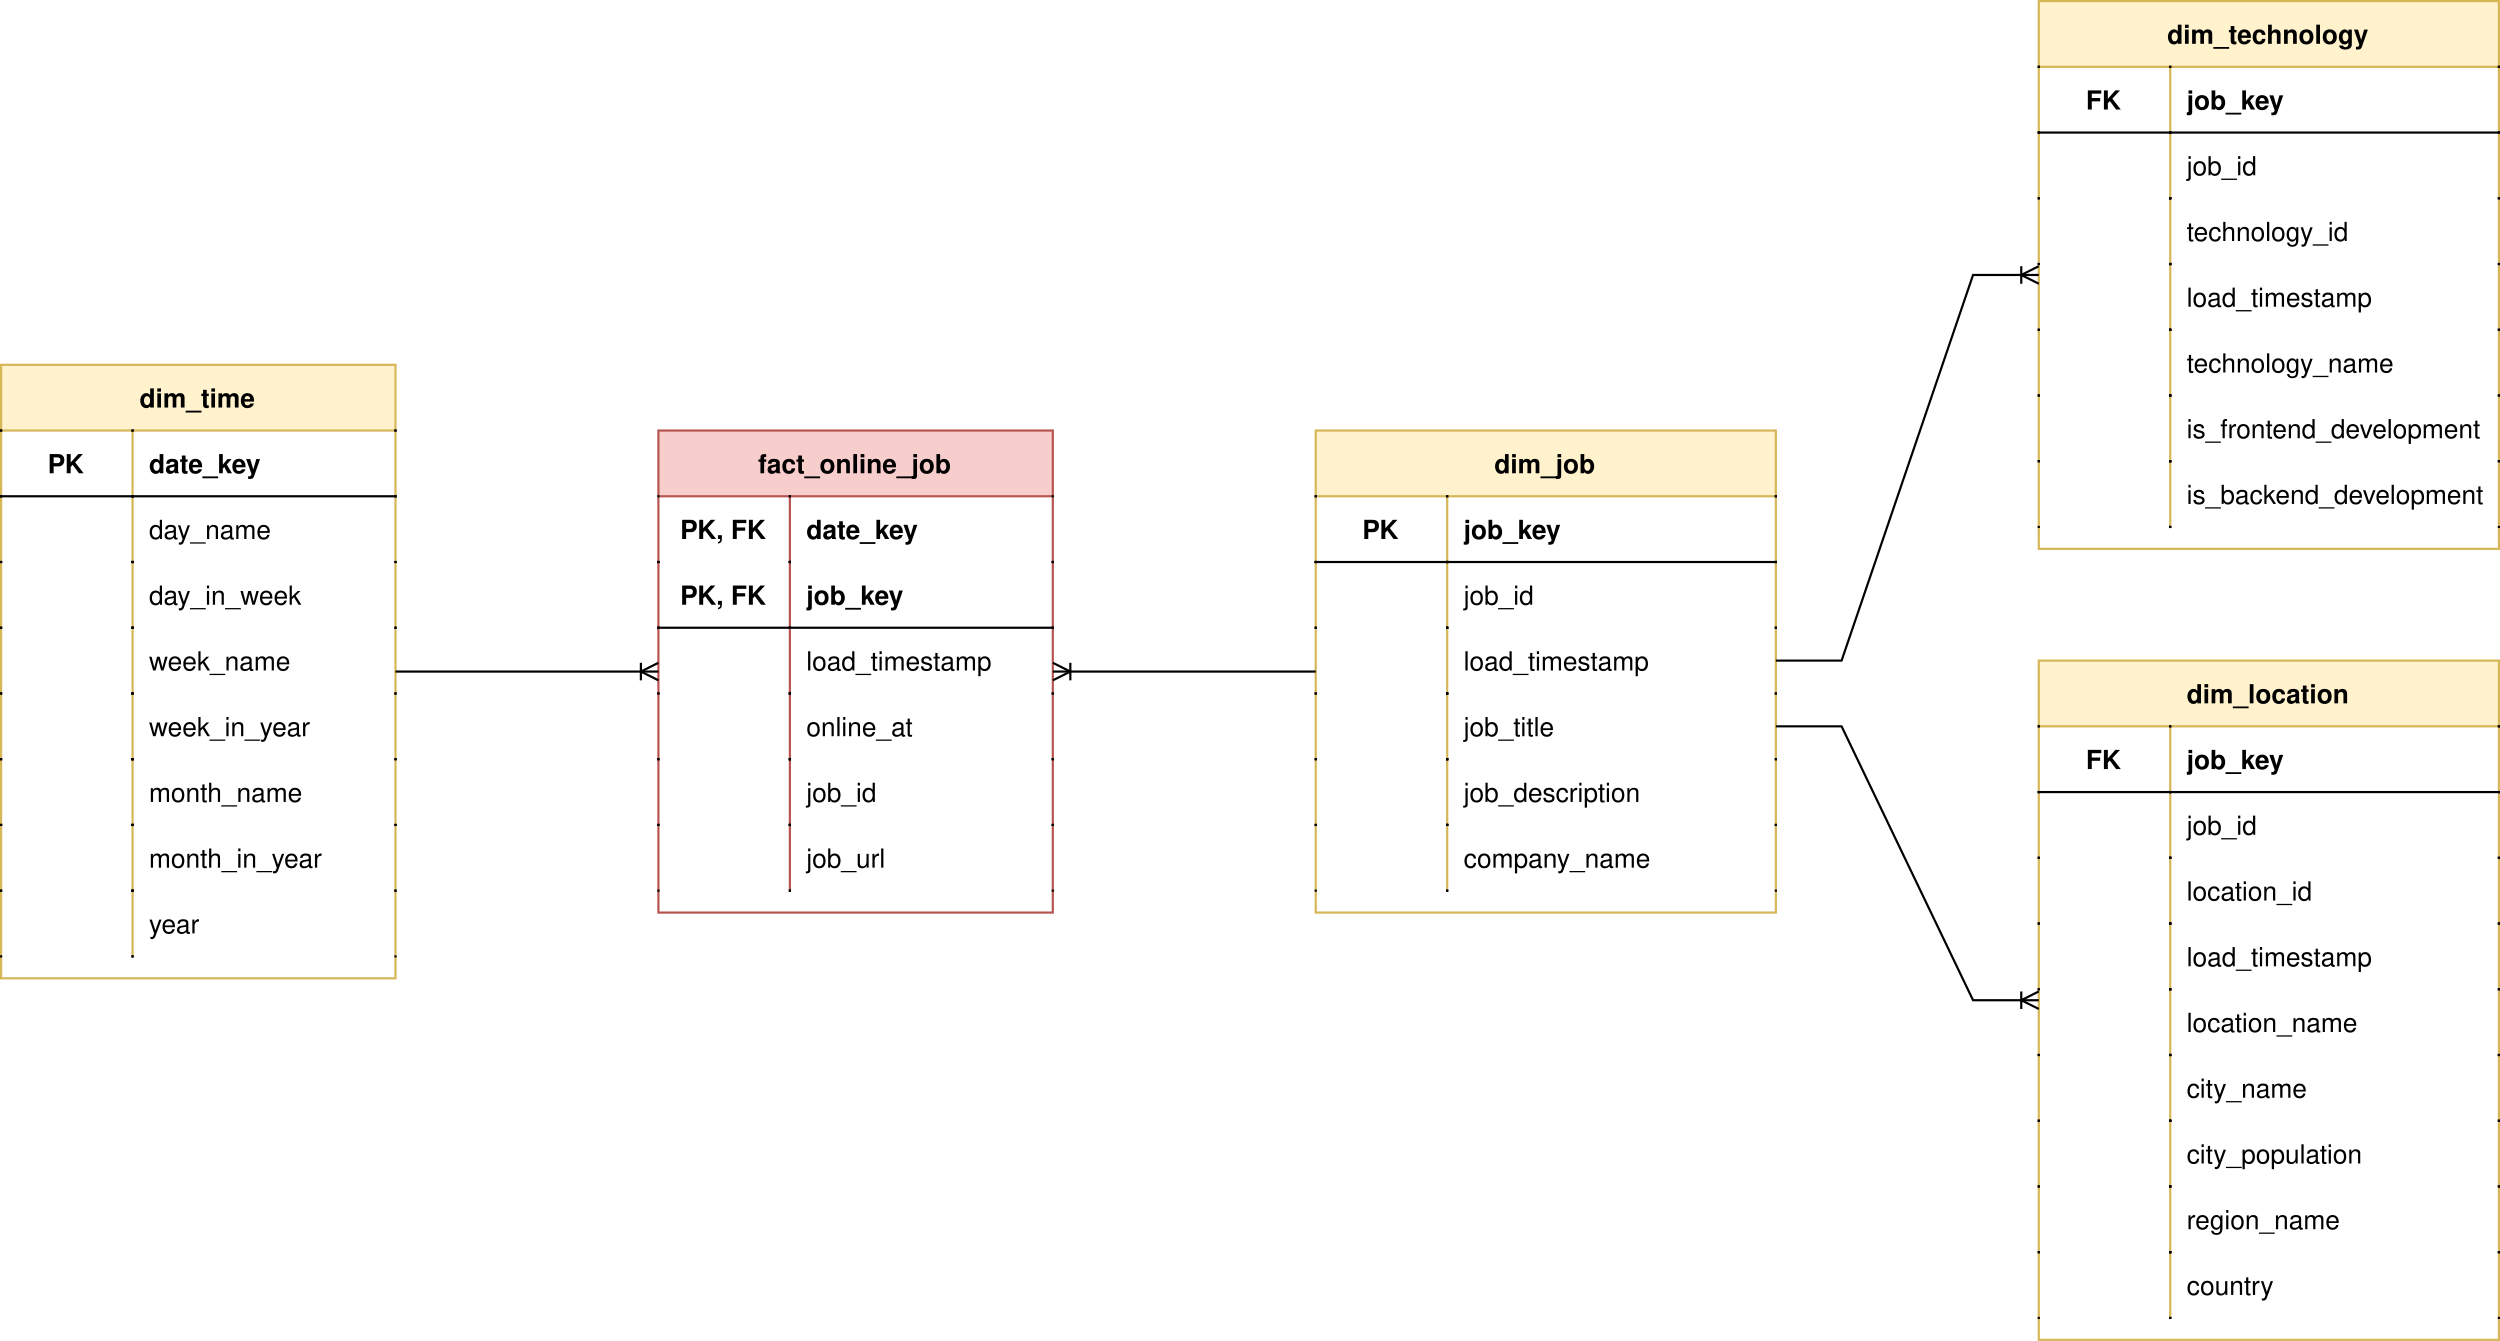
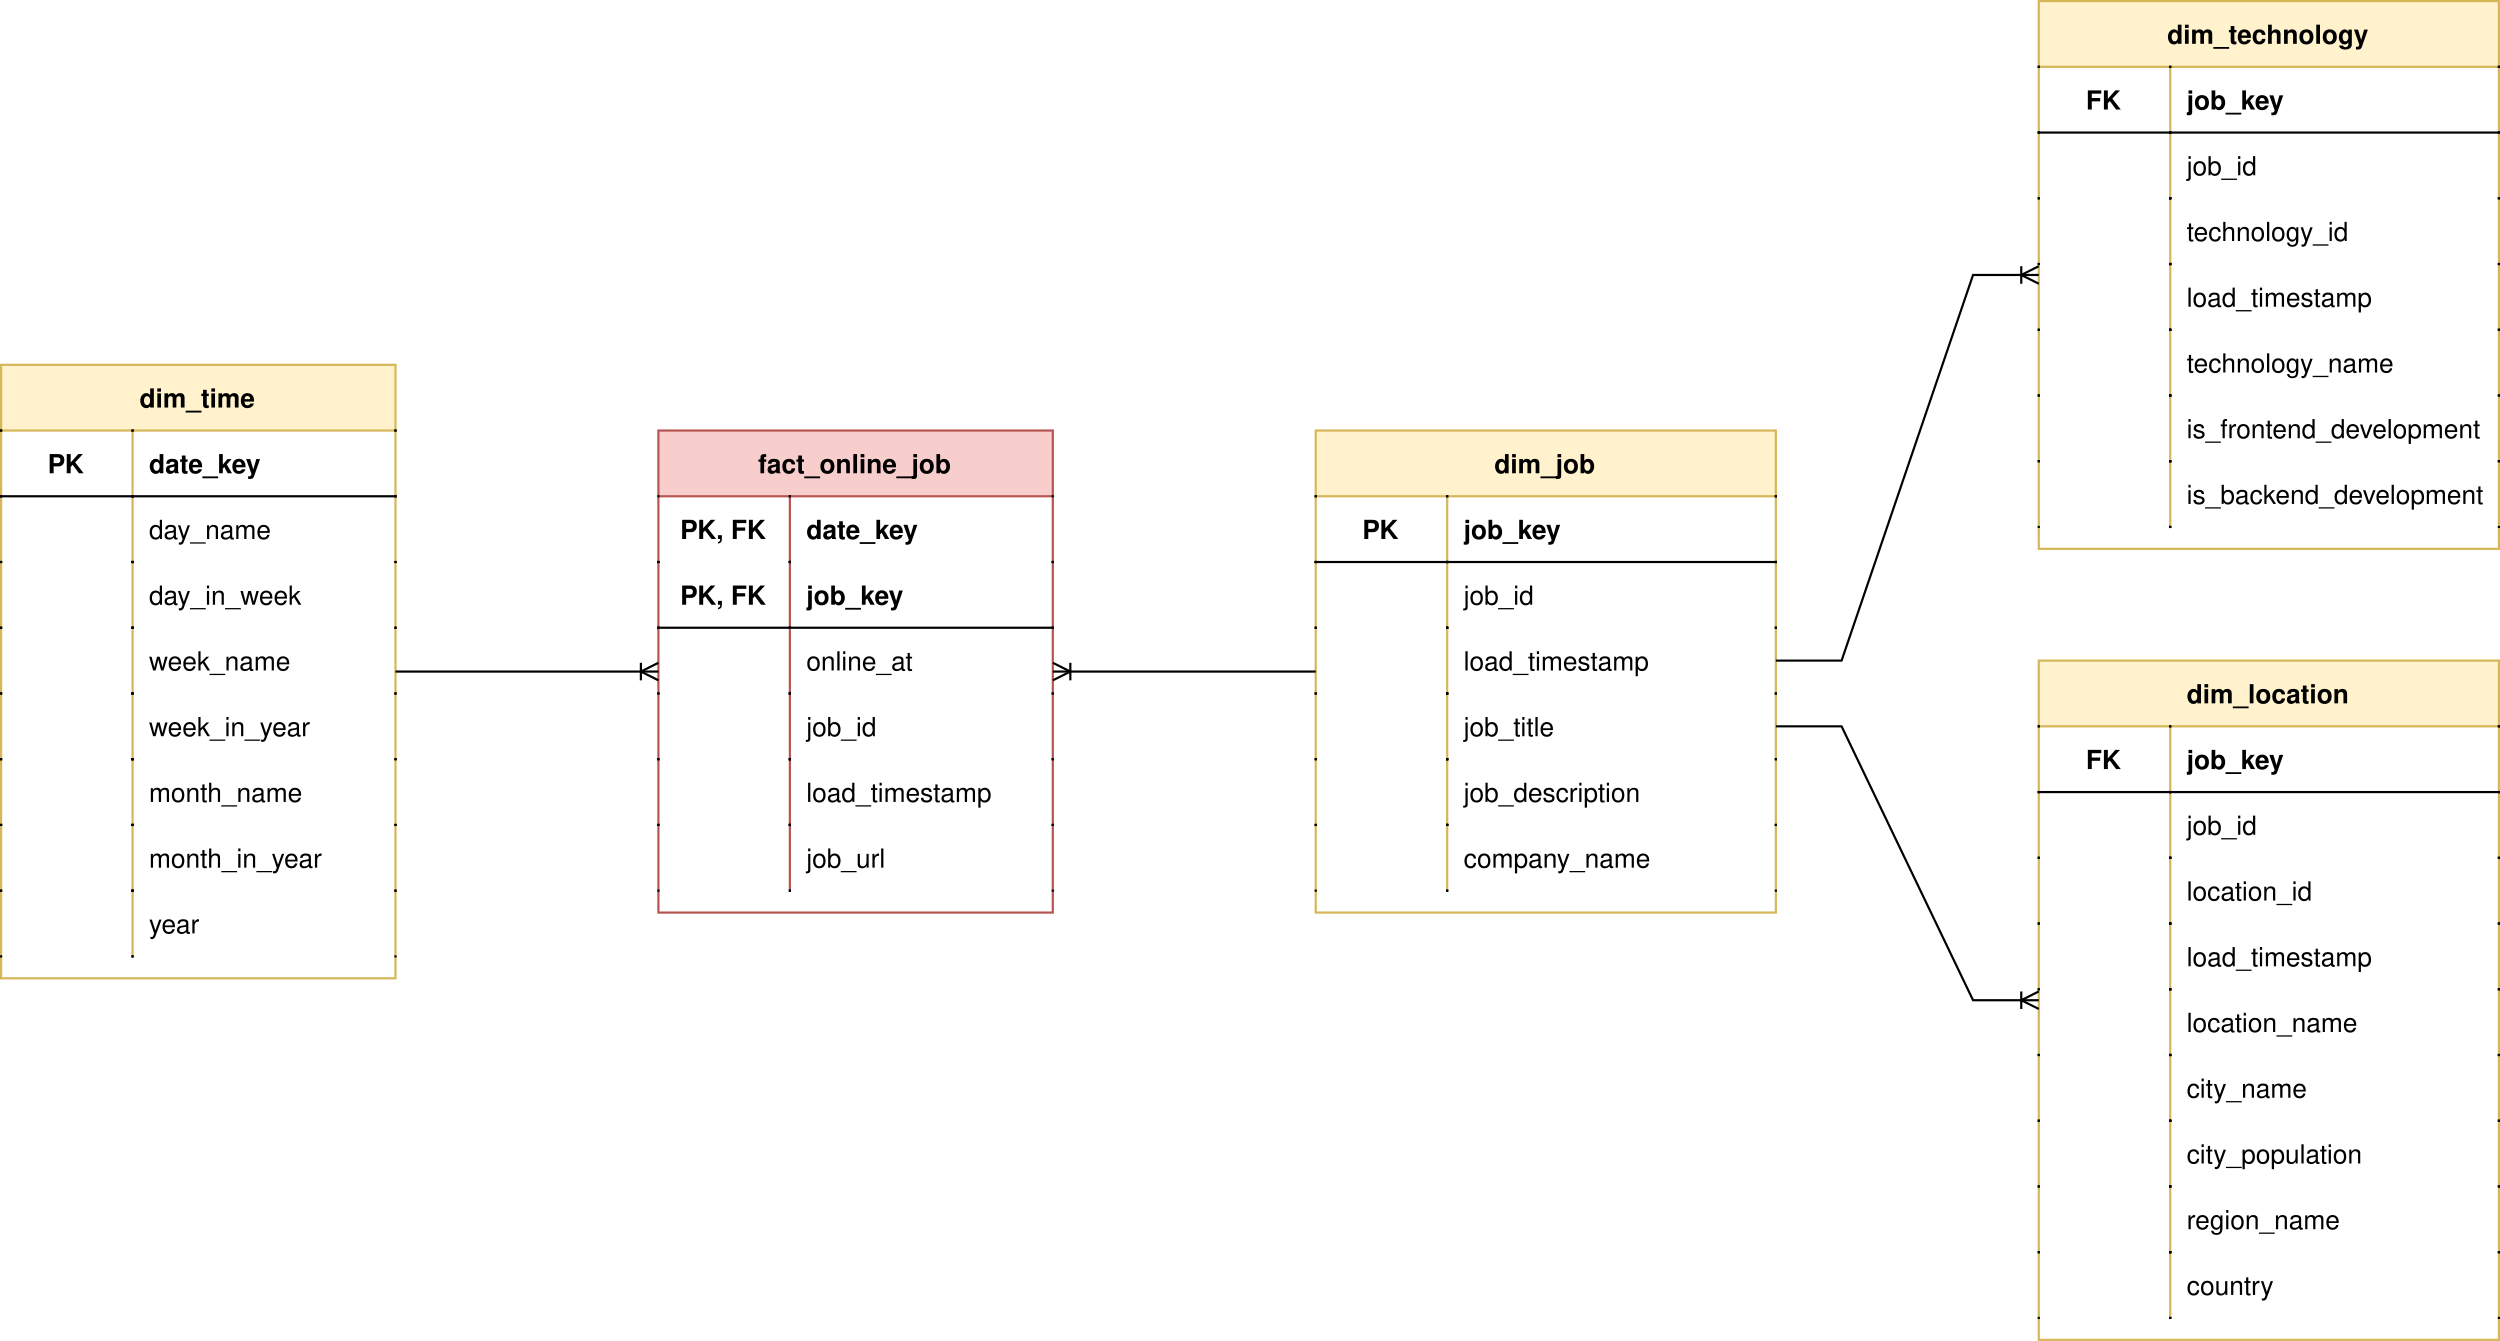
- <svg xmlns="http://www.w3.org/2000/svg" version="1.1" width="1141px" height="612px" viewBox="-0.5 -0.5 1141 612" content="&lt;mxfile host=&quot;app.diagrams.net&quot; modified=&quot;2022-09-28T18:34:05.608Z&quot; agent=&quot;5.0 (Macintosh; Intel Mac OS X 10_15_7) AppleWebKit/537.36 (KHTML, like Gecko) Chrome/108.0.0.0 Safari/537.36&quot; etag=&quot;roO9VQ6ZxAj54u1SRMtp&quot; version=&quot;20.3.6&quot; type=&quot;github&quot;&gt;&lt;diagram id=&quot;11zEsAdesDTtJvo0_wrY&quot; name=&quot;Page-1&quot;&gt;7Z1tj6I6FMc/zbycDfIkvlzdp9w7m2xmNrl7X5kOVOUOUoOdHd1Pf4sUUFuUOgjSNplkpGKBnn/768M55c6aLDdfE7BafEcBjO5MI9jcWZ/uTHNgWR75l6Zss5ShMcwS5kkY0JPKhKfwD6SJBk19DQO4PjgRIxThcHWY6KM4hj4+SANJgt4OT5uh6PCqKzCHTMKTDyI29Z8wwAuaOnBH5RffYDhf0Et7Jn2+JchPpk+yXoAAve0lWZ/vrEmCEM4+LTcTGKWFl5dL9rsvFd8WN5bAGNf5wfzp57fJVxzGf7nrcRw8j2boy71p0+f4DaJX+shLkOD7ZWbJJi7hmMwlgnA5xeES0pLB27y4SSGt0o8YPKdJ4zUmN0NVYRkkgdgZgzCGCUkY7I6jCKzW4e70LGURRsED2KJXnGeUH41n4QYGj5ko0nOJPh5IZulhmvmMZP5Ebyb9GkThPCafffL86RXHCVyTe3kAa0zPmIVRNEERSna3b81mM9P3d/edoBe4903gPruOS75hy/SMYWCC4WbP5rTov0K0hDjZklPyb53sF7SmmUM7O37b061HxbjYk6yZJwJaV+ZF1qWtyQdqbiHTu4zpT5v8Ma0h4wVKwj+poSNqmH0Z7I7fwmUEYlLzQHCUNEa7psY4Mk6MYsjIJT0pSNDqJ0jmENOEFQpjvCsJZ0z+SNlMjA/OnUPudUKOB+Ux+UtPT/AExcTgRJZpHpCo4w2mChljtKKZRnCW55/Qkk8/PyOM0ZJqqa4yivp0XhlUCpZRTwnW9YQwZITw4+9KKZAywCGIHkmDDuJ5lBlu176D0nAc63LLuyjj48I/ru2IFOgs2jXRizAIYCxiE7e2TfaM4AragGZWlotwbiAiDVkMMKkmr3GwZgxb3Od7bO2x7T254vQFbju2eN6eZ+eO1yvgh/H8IfuleyQJpz1JbA4NuF9NzUYlUiu7VjTCdjs0GHhgMK4KBp7i2gVDfgd1hNBOIwGDMM/v3VSo34eTngrugEOF7TQGJ0YBN0KFliSgHgVcR1PgBigw6p4CAuPE3lGgULmmgOmy48CUAmE8fYPwRWYQCKhAQRCwQ0YNgvZBUOihQxIIDAz7RwKvtkWkJ8GQHfilCJB+QCCgAfU4MGQHiZoDHXDA6ZwDQ7O+EnrHgULmmgPm0OJzgAwJthAkMqNAQAbqocAVaAA0Cq6HAq9zFLhsCyEPCtz6FpEeBa7NGHpJqvJC/jFBfRGoB4IhqwoNgvZBUHhkdjgmEFgu6h0ICplrEJhDdjkoA4EKg4L6OlCQBezykWZBByywu2eBwIpR/1gwrG0R+VnALghJj4D65lcPAXkzs6eHGfDxFMVRGMPpf+j5NBGOWv8+BJV4PuQHlTx7ju2INPXiQSXWUVSJZdSNKjGv1vZ7epWoXi9gwIiG3nBdvRSVrUehJh47cZyGmpDcjC8yhZx4ehGpLAt2iljFkBMBScjccZhMx+jh8ee9OcZ/ZsuP39bhw6/7gZ5GrA+NChnVR0YlH9qMOOHrgJ1E7CEezpjmRA2Qmg7852ZnE8koQS42NKkHmdFQ0WZpNjQ/rSg+dug+DsWTeYXJ0ytMZVmwTIgQCHabkpBavFzdOhpaEoLMLOBCkTPdrFFwGgXXGCa0GonCFQJnnrkvKLikM5jpXmoS8M3MziXTlQSA+8uAJhWgHgIE/E01Aq6HgDaDUPhCEBgWyoAAS00EcNwK0/kh8hu12v8K86vX/utNC2+i/W8z8oQvBAFvQxnaf1fR9p91JUzb/9ckUgwAFfaXGQDclqnYtPpox2IZfcu63LDYreFbVoSdtONbZtmmhr+gm8BZaZT16T1uZFwlXG0pyLLZWQCZdiwuha5XgyybHehL5yHQqCJOdAmcZrsEdbJrRSJ6q8rGXQQu4AJHcW1zQeKtKkuVayhYNjv67/u0YKMCkJkB3PExp0eoEdD8vCClgoiX2NUQwNeBWstCtqLLQpwenywuYk3KQDkMcDYu1RhoHwM8D7F2OSCyWakEHBhWLNfJzgHOTqTpOACHOOrxpmRNKkA5BIjMAWgEXA8BHA+xlocCankI2Ip6CNh8D4EArv0kXOEQxWqBoEoHyoGA8zobDYIOQMBxFWsXBCIvsJEABJnu1QMB5+00PlquQNz3Fxk2KQKZKVCxasL3F4uQD052DrTTmLjT2Mg+dBqzjVHNtn9wrcZfJGpc6V7A+7aWodXsJnzG+DpgpwUk31ImU756/QCP7xsglcNYk3pQr0vgaCY07y9m99BfzJHZX8zR/mJlWajoLyYgAJkZwIXhSK8StTI5eGZY0Lm/2EitRaKRootEI3YSKJ8A6jUEmtSAcgzQw4CbYED3zmI9HgZc0gA4ik4McQYBKjsNV8lAPQ4IrA9rDlyPA517jDkC+4vKwIEKe8jOgfw2eIMB9TwFqlQgMwb47ZOeExLmwDWWBVp1GKtQQn9nhc5bpJC5XhewOPNCfoj77jDWqAbU44B2HL4JDvBeat8yB3rsOXzeIq5+kXFZFhzf4ZQDK7R6jU77iUpAAwElqEcDHVJ+GzTgvNa+ZRr0OKb8vEUKmWsaWJyo8gTO+z891KgKFCSB3mPqJkgw7J4E/d1lqkYbYNW2iPwkYF1EfHK1XESyUqC+AmSmAP/FvOzkUBpOiKG/iIlB59XCkD2g8KL3jNinX2x2HFA4MLx6bb/pNND488No2M6h7gW8K6DwRD2r7AR0H0/IdgZljyc0pe8E8J9bgQ3om9SDcl0CU2BeSGkiGO/S2xkitBlNyJeBQMfgxgaFl5hDgTEh/7lZ8Pc9lLBJ8yvX+uchbLr177L17z6QsL+LQxcFkRlqtv4jFvLl1I9yEKhSgXIQKLbK0hDoEAI3EEko0BmQgAJVs7eyU8BhYa9yJOGZSXx1MODotYFbwED3gYQCniISYMBRdGXAYVcG9gYD/fYVa1IHynHAFPAP0hy4Ggc633neFNhhRgIOZLJXjwMmGzgcrqezhFRlGAfTAP6GEVot08JTigdVelCPBzqi8AZ40GpAIV8H/Y0nvKj+K/omEpOdDSY8eAb+i9o4UPCdJNyCsGqsFcJgDnPfLVKsId4+wiwS9XP5TebhlfFgYKbEwMuIVmUitY9JsrPd50eijp/oO4i3qQLS54I5L7ILp1erNObpt4Os0Wviw1Nn5rNiOMdL5Zne+VXFgcGxYZGY7Mro9+GznBDKjxRypQTvB4fuxqZ5JI7sYemvSmEwGXlHbsvH+WRFweTTmMBqjDvkERh9A1kfBGYawwNhWN7oMoHZRxkN2xWYV6Mj05bA4CbEv/KfkM//pukfHHr0abN32qftNUR54pXsh5oU6rS2JUnXPHpnUz55JSrJYa7B4+mXtjRZYw1ebU3mBjrbTlZu1diWKEfOEYjzPTqFQWwcitJ1mxIlOUwQwvunJ2C1+I4CmJ7xPw==&lt;/diagram&gt;&lt;/mxfile&gt;" resource="https://app.diagrams.net/#Hpetracarrion%2Fjob-market-analytics%2Fmain%2Fdoc%2Fmart-model.drawio.svg">
+ <svg xmlns="http://www.w3.org/2000/svg" version="1.1" width="1141px" height="612px" viewBox="-0.5 -0.5 1141 612" content="&lt;mxfile host=&quot;app.diagrams.net&quot; modified=&quot;2022-09-28T18:36:01.699Z&quot; agent=&quot;5.0 (Macintosh; Intel Mac OS X 10_15_7) AppleWebKit/537.36 (KHTML, like Gecko) Chrome/108.0.0.0 Safari/537.36&quot; etag=&quot;Zr7lEyHoEEB6fsMTgDt-&quot; version=&quot;20.3.6&quot; type=&quot;github&quot;&gt;&lt;diagram id=&quot;11zEsAdesDTtJvo0_wrY&quot; name=&quot;Page-1&quot;&gt;7Z1tj6I6FMc/zbycDfIkvlzdp9w7m2xmNrl7X5kOVOUOUoOdHd1Pf4sUUFuUOgjSNplkpGKBnn/768M55c6aLDdfE7BafEcBjO5MI9jcWZ/uTHNgWR75l6Zss5ShMcwS5kkY0JPKhKfwD6SJBk19DQO4PjgRIxThcHWY6KM4hj4+SANJgt4OT5uh6PCqKzCHTMKTDyI29Z8wwAuaOnBH5RffYDhf0Et7Jn2+JchPpk+yXoAAve0lWZ/vrEmCEM4+LTcTGKWFl5dL9rsvFd8WN5bAGNf5wfzp57fJVxzGf7nrcRw8j2boy71p0+f4DaJX+shLkOD7ZWbJJi7hmMwlgnA5xeES0pLB27y4SSGt0o8YPKdJ4zUmN0NVYRkkgdgZgzCGCUkY7I6jCKzW4e70LGURRsED2KJXnGeUH41n4QYGj5ko0nOJPh5IZulhmvmMZP5Ebyb9GkThPCafffL86RXHCVyTe3kAa0zPmIVRNEERSna3b81mM9P3d/edoBe4903gPruOS75hy/SMYWCC4WbP5rTov0K0hDjZklPyb53sF7SmmUM7O37b061HxbjYk6yZJwJaV+ZF1qWtyQdqbiHTu4zpT5v8Ma0h4wVKwj+poSNqmH0Z7I7fwmUEYlLzQHCUNEa7psY4Mk6MYsjIJT0pSNDqJ0jmENOEFQpjvCsJZ0z+SNlMjA/OnUPudUKOB+Ux+UtPT/AExcTgRJZpHpCo4w2mChljtKKZRnCW55/Qkk8/PyOM0ZJqqa4yivp0XhlUCpZRTwnW9YQwZITw4+9KKZAywCGIHkmDDuJ5lBlu176D0nAc63LLuyjj48I/ru2IFOgs2jXRizAIYCxiE7e2TfaM4AragGZWlotwbiAiDVkMMKkmr3GwZgxb3Od7bO2x7T254vQFbju2eN6eZ+eO1yvgh/H8IfuleyQJpz1JbA4NuF9NzUYlUiu7VjTCdjs0GHhgMK4KBp7i2gVDfgd1hNBOIwGDMM/v3VSo34eTngrugEOF7TQGJ0YBN0KFliSgHgVcR1PgBigw6p4CAuPE3lGgULmmgOmy48CUAmE8fYPwRWYQCKhAQRCwQ0YNgvZBUOihQxIIDAz7RwKvtkWkJ8GQHfilCJB+QCCgAfU4MGQHiZoDHXDA6ZwDQ7O+EnrHgULmmgPm0OJzgAwJthAkMqNAQAbqocAVaAA0Cq6HAq9zFLhsCyEPCtz6FpEeBa7NGHpJqvJC/jFBfRGoB4IhqwoNgvZBUHhkdjgmEFgu6h0ICplrEJhDdjkoA4EKg4L6OlCQBezykWZBByywu2eBwIpR/1gwrG0R+VnALghJj4D65lcPAXkzs6eHGfDxFMVRGMPpf+j5NBGOWv8+BJV4PuQHlTx7ju2INPXiQSXWUVSJZdSNKjGv1vZ7epWoXi9gwIiG3nBdvRSVrUehJh47cZyGmpDcjC8yhZx4ehGpLAt2iljFkBMBScjccZhMx+jh8ee9OcZ/ZsuP39bhw6/7gZ5GrA+NChnVR0YlH9qMOOHrgJ1E7CEezpjmRA2Qmg7852ZnE8koQS42NKkHmdFQ0WZpNjQ/rSg+dug+DsWTeYXJ0ytMZVmwTKATSADfOhVa0oDMGODykDPTrClwmgLXGCG0GoTCFQJnirkvFLikH5jpXmoI8M3MTiOn4wLym94CoEnzq9f+C/iZ6vb/eu1/m8EnfCEIDAdlaP8tNdt/jjthhECw25iQ1OHlSjEOVMhAPQ7oTQtvggNtRp7whSDgbSgDB1xFOcC6EqbjgNckUgwAFfaXGQDclqnYtPpox2IZfcu63LDYreFbVoSdtONbZtmmhr+gm8BZaZT16T1uZFwlXG0pyLLZ2QCZdiwuha5XgyybHfBL5yHQqCJOdAmcZrsEdbJrRSJ6q8rGXQQu4AJHcW1zQeKtKkuVayhYNjv67/vyUKMCkJkB3PExp0eoEdD8vCClgoiX2NUQwNeBWstDtqLLQ5wen8rLQ1UyUA4DnI1LNQbaxwDPTaxdDohsVioBB4YVy3Wyc4CzE2k6DsAhjnq8KVmTClAOASJzABoB10MAx1Os5aGAWh4CtqIeAjbfQyCAaz8JVzhEsVogqNKBciDgvM5Gg6ADEHBcxdoFgcgLbCQAQaZ79UDAeTuNj5YrEPf9RYZNikBmClSsmvD9xSLkg5OdA+00Ju40NrIPncZsY1Sz7R9cq/EXiRpXuhfwvq1laDW7CZ8xvg7YaQHJt5TJlK9eP8Dj+wZI5TDWpB7U6xI4mgnN+4vZPfQXc2T2F3O0v1hZFir6iwkIQGYGcGE40qtErUwOnhkWdO4vNlJrkWik6CLRiJ0EyieAeg2BJjWgHAP0MOAmGNC9s1iPhwGXNACOohNDnEGAyk7DVTJQjwMC68OaA9fjQOceY47AJqMycKDCHrJzIL8N3mBAPU+BKhXIjAF++6TnhIQ5cI1lgVYdxiqU0N9ZofMWKWSu1wUszryQH+K+O4w1qgH1OKAdh2+CA7yX2rfMgR57Dp+3iKtfZFyWBcd3OOXACq1eo9N+ohLQQEAJ6tFAh5TfBg04r7VvmQY9jik/b5FC5poGFieqPIHz/k8PNaoCBUmg95i6CRIMuydBf3eZqtEGWLUtIj8JWBcRn1wtF5GsFKivAJkpwH8xLzs5lIYTYugvYmLQebUwZA8ovOg9I/bpF5wdBxQODK9e2286DTT+/DAatnOoewHvCig8Uc8qOwHdxxOynUHZ4wlN6TsB/OdWYAP6JvWgXJfAFJgXUpoIxrv0doYIbUYT8mUg0DG4sUHhJeZQYEzIf24W/H0PJWzS/Mq1/nkIm279u2z9uw8k7O/i0EVBZIaarf+IhXw59aMcBKpUoBwEiq2yNAQ6hMANRBIKdAYkoEDV7K3sFHBY2KscSXhmEl8dDDh6beAWMNB9IKGAp4gEGHAUXRlw2JWBvcFAv33FmtSBchwwBfyDNAeuxoHOd543BXaYkYADmezV44DJBg6H6+ksIVUZxsE0gL9hhFbLtPCU4kGVHtTjgY4ovAEetBpQyNdBf+MJL6r/ir6JxGRngwkPnoH/ojYOFHwnCbcgrBprhTCYw9x3ixRriLePMItE/Vx+k3l4ZTwYmCkx8DKiVZlI7WOS7Gz3+ZGo4yf6DuJtqoD0uWDOi+zC6dUqjXn67SBr9Jr48NSZ+awYzvFSeaZ3flVxYHBsWCQmuzL6ffgsJ4TyI4VcKcH7waG7sWkeiSN7WPqrUhhMRt6R2/JxPllRMPk0JrAa4w55BEbfQNYHgZnG8EAYlje6TGD2UUbDdgXm1ejItCUwuAnxr/wn5PO/afoHhx592uyd9ml7DVGeeCX7oSaFOq1tSdI1j97ZlE9eiUpymGvwePqlLU3WWINXW5O5gc62k5VbNbYlypFzBOJ8j05hEBuHonTdpkRJDhOE8P7pCVgtvqMApmf8Dw==&lt;/diagram&gt;&lt;/mxfile&gt;" resource="https://app.diagrams.net/#Hpetracarrion%2Fjob-market-analytics%2Fmain%2Fdoc%2Fmart-model.drawio.svg">
  <defs>
    <clipPath id="mx-clip-0-196-60-30-0">
      <rect x="0" y="196" width="60" height="30" />
    </clipPath>
    <clipPath id="mx-clip-66-196-114-30-0">
      <rect x="66" y="196" width="114" height="30" />
    </clipPath>
    <clipPath id="mx-clip-66-226-114-30-0">
      <rect x="66" y="226" width="114" height="30" />
    </clipPath>
    <clipPath id="mx-clip-66-256-114-30-0">
      <rect x="66" y="256" width="114" height="30" />
    </clipPath>
    <clipPath id="mx-clip-66-286-114-30-0">
      <rect x="66" y="286" width="114" height="30" />
    </clipPath>
    <clipPath id="mx-clip-66-316-114-30-0">
      <rect x="66" y="316" width="114" height="30" />
    </clipPath>
    <clipPath id="mx-clip-66-346-114-30-0">
      <rect x="66" y="346" width="114" height="30" />
    </clipPath>
    <clipPath id="mx-clip-66-376-114-30-0">
      <rect x="66" y="376" width="114" height="30" />
    </clipPath>
    <clipPath id="mx-clip-66-406-114-30-0">
      <rect x="66" y="406" width="114" height="30" />
    </clipPath>
    <clipPath id="mx-clip-300-226-60-30-0">
      <rect x="300" y="226" width="60" height="30" />
    </clipPath>
    <clipPath id="mx-clip-366-226-114-30-0">
      <rect x="366" y="226" width="114" height="30" />
    </clipPath>
    <clipPath id="mx-clip-300-256-60-30-0">
      <rect x="300" y="256" width="60" height="30" />
    </clipPath>
    <clipPath id="mx-clip-366-256-114-30-0">
      <rect x="366" y="256" width="114" height="30" />
    </clipPath>
    <clipPath id="mx-clip-366-286-114-30-0">
      <rect x="366" y="286" width="114" height="30" />
    </clipPath>
    <clipPath id="mx-clip-366-316-114-30-0">
      <rect x="366" y="316" width="114" height="30" />
    </clipPath>
    <clipPath id="mx-clip-366-346-114-30-0">
      <rect x="366" y="346" width="114" height="30" />
    </clipPath>
    <clipPath id="mx-clip-366-376-114-30-0">
      <rect x="366" y="376" width="114" height="30" />
    </clipPath>
    <clipPath id="mx-clip-600-226-60-30-0">
      <rect x="600" y="226" width="60" height="30" />
    </clipPath>
    <clipPath id="mx-clip-666-226-144-30-0">
      <rect x="666" y="226" width="144" height="30" />
    </clipPath>
    <clipPath id="mx-clip-666-256-144-30-0">
      <rect x="666" y="256" width="144" height="30" />
    </clipPath>
    <clipPath id="mx-clip-666-286-144-30-0">
      <rect x="666" y="286" width="144" height="30" />
    </clipPath>
    <clipPath id="mx-clip-666-316-144-30-0">
      <rect x="666" y="316" width="144" height="30" />
    </clipPath>
    <clipPath id="mx-clip-666-346-144-30-0">
      <rect x="666" y="346" width="144" height="30" />
    </clipPath>
    <clipPath id="mx-clip-666-376-144-30-0">
      <rect x="666" y="376" width="144" height="30" />
    </clipPath>
    <clipPath id="mx-clip-930-331-60-30-0">
      <rect x="930" y="331" width="60" height="30" />
    </clipPath>
    <clipPath id="mx-clip-996-331-144-30-0">
      <rect x="996" y="331" width="144" height="30" />
    </clipPath>
    <clipPath id="mx-clip-996-361-144-30-0">
      <rect x="996" y="361" width="144" height="30" />
    </clipPath>
    <clipPath id="mx-clip-996-391-144-30-0">
      <rect x="996" y="391" width="144" height="30" />
    </clipPath>
    <clipPath id="mx-clip-996-421-144-30-0">
      <rect x="996" y="421" width="144" height="30" />
    </clipPath>
    <clipPath id="mx-clip-996-451-144-30-0">
      <rect x="996" y="451" width="144" height="30" />
    </clipPath>
    <clipPath id="mx-clip-996-481-144-30-0">
      <rect x="996" y="481" width="144" height="30" />
    </clipPath>
    <clipPath id="mx-clip-996-511-144-30-0">
      <rect x="996" y="511" width="144" height="30" />
    </clipPath>
    <clipPath id="mx-clip-996-541-144-30-0">
      <rect x="996" y="541" width="144" height="30" />
    </clipPath>
    <clipPath id="mx-clip-996-571-144-30-0">
      <rect x="996" y="571" width="144" height="30" />
    </clipPath>
    <clipPath id="mx-clip-930-30-60-30-0">
      <rect x="930" y="30" width="60" height="30" />
    </clipPath>
    <clipPath id="mx-clip-996-30-144-30-0">
      <rect x="996" y="30" width="144" height="30" />
    </clipPath>
    <clipPath id="mx-clip-996-60-144-30-0">
      <rect x="996" y="60" width="144" height="30" />
    </clipPath>
    <clipPath id="mx-clip-996-90-144-30-0">
      <rect x="996" y="90" width="144" height="30" />
    </clipPath>
    <clipPath id="mx-clip-996-120-144-30-0">
      <rect x="996" y="120" width="144" height="30" />
    </clipPath>
    <clipPath id="mx-clip-996-150-144-30-0">
      <rect x="996" y="150" width="144" height="30" />
    </clipPath>
    <clipPath id="mx-clip-996-180-144-30-0">
      <rect x="996" y="180" width="144" height="30" />
    </clipPath>
    <clipPath id="mx-clip-996-210-144-30-0">
      <rect x="996" y="210" width="144" height="30" />
    </clipPath>
  </defs>
  <g>
    <path d="M 0 196 L 0 166 L 180 166 L 180 196" fill="#fff2cc" stroke="#d6b656" stroke-miterlimit="10" pointer-events="all" />
    <path d="M 0 196 L 0 446 L 180 446 L 180 196" fill="none" stroke="#d6b656" stroke-miterlimit="10" pointer-events="none" />
    <path d="M 0 196 L 180 196" fill="none" stroke="#d6b656" stroke-miterlimit="10" pointer-events="none" />
    <path d="M 60 196 L 60 226 L 60 256 L 60 286 L 60 316 L 60 346 L 60 376 L 60 406 L 60 436" fill="none" stroke="#d6b656" stroke-miterlimit="10" pointer-events="none" />
    <g fill="rgb(0, 0, 0)" font-family="Helvetica" font-weight="bold" pointer-events="none" text-anchor="middle" font-size="12px">
      <text x="89.5" y="185.5">dim_time</text>
    </g>
    <path d="M 0 196 M 180 196 M 180 226 L 0 226" fill="none" stroke="rgb(0, 0, 0)" stroke-linecap="square" stroke-miterlimit="10" pointer-events="none" />
    <path d="M 0 196 M 60 196 M 60 226 M 0 226" fill="none" stroke="rgb(0, 0, 0)" stroke-linecap="square" stroke-miterlimit="10" pointer-events="none" />
    <g fill="rgb(0, 0, 0)" font-family="Helvetica" font-weight="bold" pointer-events="none" clip-path="url(#mx-clip-0-196-60-30-0)" text-anchor="middle" font-size="12px">
      <text x="29.5" y="215.5">PK</text>
    </g>
    <path d="M 60 196 M 180 196 M 180 226 M 60 226" fill="none" stroke="rgb(0, 0, 0)" stroke-linecap="square" stroke-miterlimit="10" pointer-events="none" />
    <g fill="rgb(0, 0, 0)" font-family="Helvetica" font-weight="bold" text-decoration="underline" pointer-events="none" clip-path="url(#mx-clip-66-196-114-30-0)" font-size="12px">
      <text x="67.5" y="215.5">date_key</text>
    </g>
    <path d="M 0 226 M 60 226 M 60 256 M 0 256" fill="none" stroke="rgb(0, 0, 0)" stroke-linecap="square" stroke-miterlimit="10" pointer-events="none" />
    <path d="M 60 226 M 180 226 M 180 256 M 60 256" fill="none" stroke="rgb(0, 0, 0)" stroke-linecap="square" stroke-miterlimit="10" pointer-events="none" />
    <g fill="rgb(0, 0, 0)" font-family="Helvetica" pointer-events="none" clip-path="url(#mx-clip-66-226-114-30-0)" font-size="12px">
      <text x="67.5" y="245.5">day_name</text>
    </g>
    <path d="M 0 256 M 60 256 M 60 286 M 0 286" fill="none" stroke="rgb(0, 0, 0)" stroke-linecap="square" stroke-miterlimit="10" pointer-events="none" />
    <path d="M 60 256 M 180 256 M 180 286 M 60 286" fill="none" stroke="rgb(0, 0, 0)" stroke-linecap="square" stroke-miterlimit="10" pointer-events="none" />
    <g fill="rgb(0, 0, 0)" font-family="Helvetica" pointer-events="none" clip-path="url(#mx-clip-66-256-114-30-0)" font-size="12px">
      <text x="67.5" y="275.5">day_in_week</text>
    </g>
    <path d="M 0 286 M 60 286 M 60 316 M 0 316" fill="none" stroke="rgb(0, 0, 0)" stroke-linecap="square" stroke-miterlimit="10" pointer-events="none" />
    <path d="M 60 286 M 180 286 M 180 316 M 60 316" fill="none" stroke="rgb(0, 0, 0)" stroke-linecap="square" stroke-miterlimit="10" pointer-events="none" />
    <g fill="rgb(0, 0, 0)" font-family="Helvetica" pointer-events="none" clip-path="url(#mx-clip-66-286-114-30-0)" font-size="12px">
      <text x="67.5" y="305.5">week_name</text>
    </g>
    <path d="M 0 316 M 60 316 M 60 346 M 0 346" fill="none" stroke="rgb(0, 0, 0)" stroke-linecap="square" stroke-miterlimit="10" pointer-events="none" />
    <path d="M 60 316 M 180 316 M 180 346 M 60 346" fill="none" stroke="rgb(0, 0, 0)" stroke-linecap="square" stroke-miterlimit="10" pointer-events="none" />
    <g fill="rgb(0, 0, 0)" font-family="Helvetica" pointer-events="none" clip-path="url(#mx-clip-66-316-114-30-0)" font-size="12px">
      <text x="67.5" y="335.5">week_in_year</text>
    </g>
    <path d="M 0 346 M 60 346 M 60 376 M 0 376" fill="none" stroke="rgb(0, 0, 0)" stroke-linecap="square" stroke-miterlimit="10" pointer-events="none" />
    <path d="M 60 346 M 180 346 M 180 376 M 60 376" fill="none" stroke="rgb(0, 0, 0)" stroke-linecap="square" stroke-miterlimit="10" pointer-events="none" />
    <g fill="rgb(0, 0, 0)" font-family="Helvetica" pointer-events="none" clip-path="url(#mx-clip-66-346-114-30-0)" font-size="12px">
      <text x="67.5" y="365.5">month_name</text>
    </g>
    <path d="M 0 376 M 60 376 M 60 406 M 0 406" fill="none" stroke="rgb(0, 0, 0)" stroke-linecap="square" stroke-miterlimit="10" pointer-events="none" />
    <path d="M 60 376 M 180 376 M 180 406 M 60 406" fill="none" stroke="rgb(0, 0, 0)" stroke-linecap="square" stroke-miterlimit="10" pointer-events="none" />
    <g fill="rgb(0, 0, 0)" font-family="Helvetica" pointer-events="none" clip-path="url(#mx-clip-66-376-114-30-0)" font-size="12px">
      <text x="67.5" y="395.5">month_in_year</text>
    </g>
    <path d="M 0 406 M 60 406 M 60 436 M 0 436" fill="none" stroke="rgb(0, 0, 0)" stroke-linecap="square" stroke-miterlimit="10" pointer-events="none" />
    <path d="M 60 406 M 180 406 M 180 436 M 60 436" fill="none" stroke="rgb(0, 0, 0)" stroke-linecap="square" stroke-miterlimit="10" pointer-events="none" />
    <g fill="rgb(0, 0, 0)" font-family="Helvetica" pointer-events="none" clip-path="url(#mx-clip-66-406-114-30-0)" font-size="12px">
      <text x="67.5" y="425.5">year</text>
    </g>
    <path d="M 300 226 L 300 196 L 480 196 L 480 226" fill="#f8cecc" stroke="#b85450" stroke-miterlimit="10" pointer-events="none" />
    <path d="M 300 226 L 300 416 L 480 416 L 480 226" fill="none" stroke="#b85450" stroke-miterlimit="10" pointer-events="none" />
    <path d="M 300 226 L 480 226" fill="none" stroke="#b85450" stroke-miterlimit="10" pointer-events="none" />
    <path d="M 360 226 L 360 256 L 360 286 L 360 316 L 360 346 L 360 376 L 360 406" fill="none" stroke="#b85450" stroke-miterlimit="10" pointer-events="none" />
    <g fill="rgb(0, 0, 0)" font-family="Helvetica" font-weight="bold" pointer-events="none" text-anchor="middle" font-size="12px">
      <text x="389.5" y="215.5">fact_online_job</text>
    </g>
    <path d="M 300 226 M 360 226 M 360 256 M 300 256" fill="none" stroke="rgb(0, 0, 0)" stroke-linecap="square" stroke-miterlimit="10" pointer-events="none" />
    <g fill="rgb(0, 0, 0)" font-family="Helvetica" font-weight="bold" pointer-events="none" clip-path="url(#mx-clip-300-226-60-30-0)" text-anchor="middle" font-size="12px">
      <text x="329.5" y="245.5">PK, FK</text>
    </g>
    <path d="M 360 226 M 480 226 M 480 256 M 360 256" fill="none" stroke="rgb(0, 0, 0)" stroke-linecap="square" stroke-miterlimit="10" pointer-events="none" />
    <g fill="rgb(0, 0, 0)" font-family="Helvetica" font-weight="bold" text-decoration="underline" pointer-events="none" clip-path="url(#mx-clip-366-226-114-30-0)" font-size="12px">
      <text x="367.5" y="245.5">date_key</text>
    </g>
    <path d="M 300 256 M 480 256 M 480 286 L 300 286" fill="none" stroke="rgb(0, 0, 0)" stroke-linecap="square" stroke-miterlimit="10" pointer-events="none" />
    <path d="M 300 256 M 360 256 M 360 286 M 300 286" fill="none" stroke="rgb(0, 0, 0)" stroke-linecap="square" stroke-miterlimit="10" pointer-events="none" />
    <g fill="rgb(0, 0, 0)" font-family="Helvetica" font-weight="bold" pointer-events="none" clip-path="url(#mx-clip-300-256-60-30-0)" text-anchor="middle" font-size="12px">
      <text x="329.5" y="275.5">PK, FK</text>
    </g>
    <path d="M 360 256 M 480 256 M 480 286 M 360 286" fill="none" stroke="rgb(0, 0, 0)" stroke-linecap="square" stroke-miterlimit="10" pointer-events="none" />
    <g fill="rgb(0, 0, 0)" font-family="Helvetica" font-weight="bold" text-decoration="underline" pointer-events="none" clip-path="url(#mx-clip-366-256-114-30-0)" font-size="12px">
      <text x="367.5" y="275.5">job_key</text>
    </g>
    <path d="M 300 286 M 360 286 M 360 316 M 300 316" fill="none" stroke="rgb(0, 0, 0)" stroke-linecap="square" stroke-miterlimit="10" pointer-events="none" />
    <path d="M 360 286 M 480 286 M 480 316 M 360 316" fill="none" stroke="rgb(0, 0, 0)" stroke-linecap="square" stroke-miterlimit="10" pointer-events="none" />
    <g fill="rgb(0, 0, 0)" font-family="Helvetica" pointer-events="none" clip-path="url(#mx-clip-366-286-114-30-0)" font-size="12px">
-       <text x="367.5" y="305.5">load_timestamp</text>
+       <text x="367.5" y="305.5">online_at</text>
    </g>
    <path d="M 300 316 M 360 316 M 360 346 M 300 346" fill="none" stroke="rgb(0, 0, 0)" stroke-linecap="square" stroke-miterlimit="10" pointer-events="none" />
    <path d="M 360 316 M 480 316 M 480 346 M 360 346" fill="none" stroke="rgb(0, 0, 0)" stroke-linecap="square" stroke-miterlimit="10" pointer-events="none" />
    <g fill="rgb(0, 0, 0)" font-family="Helvetica" pointer-events="none" clip-path="url(#mx-clip-366-316-114-30-0)" font-size="12px">
-       <text x="367.5" y="335.5">online_at</text>
+       <text x="367.5" y="335.5">job_id</text>
    </g>
    <path d="M 300 346 M 360 346 M 360 376 M 300 376" fill="none" stroke="rgb(0, 0, 0)" stroke-linecap="square" stroke-miterlimit="10" pointer-events="none" />
    <path d="M 360 346 M 480 346 M 480 376 M 360 376" fill="none" stroke="rgb(0, 0, 0)" stroke-linecap="square" stroke-miterlimit="10" pointer-events="none" />
    <g fill="rgb(0, 0, 0)" font-family="Helvetica" pointer-events="none" clip-path="url(#mx-clip-366-346-114-30-0)" font-size="12px">
-       <text x="367.5" y="365.5">job_id</text>
+       <text x="367.5" y="365.5">load_timestamp</text>
    </g>
    <path d="M 300 376 M 360 376 M 360 406 M 300 406" fill="none" stroke="rgb(0, 0, 0)" stroke-linecap="square" stroke-miterlimit="10" pointer-events="none" />
    <path d="M 360 376 M 480 376 M 480 406 M 360 406" fill="none" stroke="rgb(0, 0, 0)" stroke-linecap="square" stroke-miterlimit="10" pointer-events="none" />
    <g fill="rgb(0, 0, 0)" font-family="Helvetica" pointer-events="none" clip-path="url(#mx-clip-366-376-114-30-0)" font-size="12px">
      <text x="367.5" y="395.5">job_url</text>
    </g>
    <path d="M 600 226 L 600 196 L 810 196 L 810 226" fill="#fff2cc" stroke="#d6b656" stroke-miterlimit="10" pointer-events="none" />
    <path d="M 600 226 L 600 416 L 810 416 L 810 226" fill="none" stroke="#d6b656" stroke-miterlimit="10" pointer-events="none" />
    <path d="M 600 226 L 810 226" fill="none" stroke="#d6b656" stroke-miterlimit="10" pointer-events="none" />
    <path d="M 660 226 L 660 256 L 660 286 L 660 316 L 660 346 L 660 376 L 660 406" fill="none" stroke="#d6b656" stroke-miterlimit="10" pointer-events="none" />
    <g fill="rgb(0, 0, 0)" font-family="Helvetica" font-weight="bold" pointer-events="none" text-anchor="middle" font-size="12px">
      <text x="704.5" y="215.5">dim_job</text>
    </g>
    <path d="M 600 226 M 810 226 M 810 256 L 600 256" fill="none" stroke="rgb(0, 0, 0)" stroke-linecap="square" stroke-miterlimit="10" pointer-events="none" />
    <path d="M 600 226 M 660 226 M 660 256 M 600 256" fill="none" stroke="rgb(0, 0, 0)" stroke-linecap="square" stroke-miterlimit="10" pointer-events="none" />
    <g fill="rgb(0, 0, 0)" font-family="Helvetica" font-weight="bold" pointer-events="none" clip-path="url(#mx-clip-600-226-60-30-0)" text-anchor="middle" font-size="12px">
      <text x="629.5" y="245.5">PK</text>
    </g>
    <path d="M 660 226 M 810 226 M 810 256 M 660 256" fill="none" stroke="rgb(0, 0, 0)" stroke-linecap="square" stroke-miterlimit="10" pointer-events="none" />
    <g fill="rgb(0, 0, 0)" font-family="Helvetica" font-weight="bold" text-decoration="underline" pointer-events="none" clip-path="url(#mx-clip-666-226-144-30-0)" font-size="12px">
      <text x="667.5" y="245.5">job_key</text>
    </g>
    <path d="M 600 256 M 660 256 M 660 286 M 600 286" fill="none" stroke="rgb(0, 0, 0)" stroke-linecap="square" stroke-miterlimit="10" pointer-events="none" />
    <path d="M 660 256 M 810 256 M 810 286 M 660 286" fill="none" stroke="rgb(0, 0, 0)" stroke-linecap="square" stroke-miterlimit="10" pointer-events="none" />
    <g fill="rgb(0, 0, 0)" font-family="Helvetica" pointer-events="none" clip-path="url(#mx-clip-666-256-144-30-0)" font-size="12px">
      <text x="667.5" y="275.5">job_id</text>
    </g>
    <path d="M 600 286 M 660 286 M 660 316 M 600 316" fill="none" stroke="rgb(0, 0, 0)" stroke-linecap="square" stroke-miterlimit="10" pointer-events="none" />
    <path d="M 660 286 M 810 286 M 810 316 M 660 316" fill="none" stroke="rgb(0, 0, 0)" stroke-linecap="square" stroke-miterlimit="10" pointer-events="none" />
    <g fill="rgb(0, 0, 0)" font-family="Helvetica" pointer-events="none" clip-path="url(#mx-clip-666-286-144-30-0)" font-size="12px">
      <text x="667.5" y="305.5">load_timestamp</text>
    </g>
    <path d="M 600 316 M 660 316 M 660 346 M 600 346" fill="none" stroke="rgb(0, 0, 0)" stroke-linecap="square" stroke-miterlimit="10" pointer-events="none" />
    <path d="M 660 316 M 810 316 M 810 346 M 660 346" fill="none" stroke="rgb(0, 0, 0)" stroke-linecap="square" stroke-miterlimit="10" pointer-events="none" />
    <g fill="rgb(0, 0, 0)" font-family="Helvetica" pointer-events="none" clip-path="url(#mx-clip-666-316-144-30-0)" font-size="12px">
      <text x="667.5" y="335.5">job_title</text>
    </g>
    <path d="M 600 346 M 660 346 M 660 376 M 600 376" fill="none" stroke="rgb(0, 0, 0)" stroke-linecap="square" stroke-miterlimit="10" pointer-events="none" />
    <path d="M 660 346 M 810 346 M 810 376 M 660 376" fill="none" stroke="rgb(0, 0, 0)" stroke-linecap="square" stroke-miterlimit="10" pointer-events="none" />
    <g fill="rgb(0, 0, 0)" font-family="Helvetica" pointer-events="none" clip-path="url(#mx-clip-666-346-144-30-0)" font-size="12px">
      <text x="667.5" y="365.5">job_description</text>
    </g>
    <path d="M 600 376 M 660 376 M 660 406 M 600 406" fill="none" stroke="rgb(0, 0, 0)" stroke-linecap="square" stroke-miterlimit="10" pointer-events="none" />
    <path d="M 660 376 M 810 376 M 810 406 M 660 406" fill="none" stroke="rgb(0, 0, 0)" stroke-linecap="square" stroke-miterlimit="10" pointer-events="none" />
    <g fill="rgb(0, 0, 0)" font-family="Helvetica" pointer-events="none" clip-path="url(#mx-clip-666-376-144-30-0)" font-size="12px">
      <text x="667.5" y="395.5">company_name</text>
    </g>
    <path d="M 930 331 L 930 301 L 1140 301 L 1140 331" fill="#fff2cc" stroke="#d6b656" stroke-miterlimit="10" pointer-events="none" />
    <path d="M 930 331 L 930 611 L 1140 611 L 1140 331" fill="none" stroke="#d6b656" stroke-miterlimit="10" pointer-events="none" />
    <path d="M 930 331 L 1140 331" fill="none" stroke="#d6b656" stroke-miterlimit="10" pointer-events="none" />
    <path d="M 990 331 L 990 361 L 990 391 L 990 421 L 990 451 L 990 481 L 990 511 L 990 541 L 990 571 L 990 601" fill="none" stroke="#d6b656" stroke-miterlimit="10" pointer-events="none" />
    <g fill="rgb(0, 0, 0)" font-family="Helvetica" font-weight="bold" pointer-events="none" text-anchor="middle" font-size="12px">
      <text x="1034.5" y="320.5">dim_location</text>
    </g>
    <path d="M 930 331 M 1140 331 M 1140 361 L 930 361" fill="none" stroke="rgb(0, 0, 0)" stroke-linecap="square" stroke-miterlimit="10" pointer-events="none" />
    <path d="M 930 331 M 990 331 M 990 361 M 930 361" fill="none" stroke="rgb(0, 0, 0)" stroke-linecap="square" stroke-miterlimit="10" pointer-events="none" />
    <g fill="rgb(0, 0, 0)" font-family="Helvetica" font-weight="bold" pointer-events="none" clip-path="url(#mx-clip-930-331-60-30-0)" text-anchor="middle" font-size="12px">
      <text x="959.5" y="350.5">FK</text>
    </g>
    <path d="M 990 331 M 1140 331 M 1140 361 M 990 361" fill="none" stroke="rgb(0, 0, 0)" stroke-linecap="square" stroke-miterlimit="10" pointer-events="none" />
    <g fill="rgb(0, 0, 0)" font-family="Helvetica" font-weight="bold" text-decoration="underline" pointer-events="none" clip-path="url(#mx-clip-996-331-144-30-0)" font-size="12px">
      <text x="997.5" y="350.5">job_key</text>
    </g>
    <path d="M 930 361 M 990 361 M 990 391 M 930 391" fill="none" stroke="rgb(0, 0, 0)" stroke-linecap="square" stroke-miterlimit="10" pointer-events="none" />
    <path d="M 990 361 M 1140 361 M 1140 391 M 990 391" fill="none" stroke="rgb(0, 0, 0)" stroke-linecap="square" stroke-miterlimit="10" pointer-events="none" />
    <g fill="rgb(0, 0, 0)" font-family="Helvetica" pointer-events="none" clip-path="url(#mx-clip-996-361-144-30-0)" font-size="12px">
      <text x="997.5" y="380.5">job_id</text>
    </g>
    <path d="M 930 391 M 990 391 M 990 421 M 930 421" fill="none" stroke="rgb(0, 0, 0)" stroke-linecap="square" stroke-miterlimit="10" pointer-events="none" />
    <path d="M 990 391 M 1140 391 M 1140 421 M 990 421" fill="none" stroke="rgb(0, 0, 0)" stroke-linecap="square" stroke-miterlimit="10" pointer-events="none" />
    <g fill="rgb(0, 0, 0)" font-family="Helvetica" pointer-events="none" clip-path="url(#mx-clip-996-391-144-30-0)" font-size="12px">
      <text x="997.5" y="410.5">location_id</text>
    </g>
    <path d="M 930 421 M 990 421 M 990 451 M 930 451" fill="none" stroke="rgb(0, 0, 0)" stroke-linecap="square" stroke-miterlimit="10" pointer-events="none" />
    <path d="M 990 421 M 1140 421 M 1140 451 M 990 451" fill="none" stroke="rgb(0, 0, 0)" stroke-linecap="square" stroke-miterlimit="10" pointer-events="none" />
    <g fill="rgb(0, 0, 0)" font-family="Helvetica" pointer-events="none" clip-path="url(#mx-clip-996-421-144-30-0)" font-size="12px">
      <text x="997.5" y="440.5">load_timestamp</text>
    </g>
    <path d="M 930 451 M 990 451 M 990 481 M 930 481" fill="none" stroke="rgb(0, 0, 0)" stroke-linecap="square" stroke-miterlimit="10" pointer-events="none" />
    <path d="M 990 451 M 1140 451 M 1140 481 M 990 481" fill="none" stroke="rgb(0, 0, 0)" stroke-linecap="square" stroke-miterlimit="10" pointer-events="none" />
    <g fill="rgb(0, 0, 0)" font-family="Helvetica" pointer-events="none" clip-path="url(#mx-clip-996-451-144-30-0)" font-size="12px">
      <text x="997.5" y="470.5">location_name</text>
    </g>
    <path d="M 930 481 M 990 481 M 990 511 M 930 511" fill="none" stroke="rgb(0, 0, 0)" stroke-linecap="square" stroke-miterlimit="10" pointer-events="none" />
    <path d="M 990 481 M 1140 481 M 1140 511 M 990 511" fill="none" stroke="rgb(0, 0, 0)" stroke-linecap="square" stroke-miterlimit="10" pointer-events="none" />
    <g fill="rgb(0, 0, 0)" font-family="Helvetica" pointer-events="none" clip-path="url(#mx-clip-996-481-144-30-0)" font-size="12px">
      <text x="997.5" y="500.5">city_name</text>
    </g>
    <path d="M 930 511 M 990 511 M 990 541 M 930 541" fill="none" stroke="rgb(0, 0, 0)" stroke-linecap="square" stroke-miterlimit="10" pointer-events="none" />
    <path d="M 990 511 M 1140 511 M 1140 541 M 990 541" fill="none" stroke="rgb(0, 0, 0)" stroke-linecap="square" stroke-miterlimit="10" pointer-events="none" />
    <g fill="rgb(0, 0, 0)" font-family="Helvetica" pointer-events="none" clip-path="url(#mx-clip-996-511-144-30-0)" font-size="12px">
      <text x="997.5" y="530.5">city_population</text>
    </g>
    <path d="M 930 541 M 990 541 M 990 571 M 930 571" fill="none" stroke="rgb(0, 0, 0)" stroke-linecap="square" stroke-miterlimit="10" pointer-events="none" />
    <path d="M 990 541 M 1140 541 M 1140 571 M 990 571" fill="none" stroke="rgb(0, 0, 0)" stroke-linecap="square" stroke-miterlimit="10" pointer-events="none" />
    <g fill="rgb(0, 0, 0)" font-family="Helvetica" pointer-events="none" clip-path="url(#mx-clip-996-541-144-30-0)" font-size="12px">
      <text x="997.5" y="560.5">region_name</text>
    </g>
    <path d="M 930 571 M 990 571 M 990 601 M 930 601" fill="none" stroke="rgb(0, 0, 0)" stroke-linecap="square" stroke-miterlimit="10" pointer-events="none" />
    <path d="M 990 571 M 1140 571 M 1140 601 M 990 601" fill="none" stroke="rgb(0, 0, 0)" stroke-linecap="square" stroke-miterlimit="10" pointer-events="none" />
    <g fill="rgb(0, 0, 0)" font-family="Helvetica" pointer-events="none" clip-path="url(#mx-clip-996-571-144-30-0)" font-size="12px">
      <text x="997.5" y="590.5">country</text>
    </g>
    <path d="M 930 30 L 930 0 L 1140 0 L 1140 30" fill="#fff2cc" stroke="#d6b656" stroke-miterlimit="10" pointer-events="none" />
    <path d="M 930 30 L 930 250 L 1140 250 L 1140 30" fill="none" stroke="#d6b656" stroke-miterlimit="10" pointer-events="none" />
    <path d="M 930 30 L 1140 30" fill="none" stroke="#d6b656" stroke-miterlimit="10" pointer-events="none" />
    <path d="M 990 30 L 990 60 L 990 90 L 990 120 L 990 150 L 990 180 L 990 210 L 990 240" fill="none" stroke="#d6b656" stroke-miterlimit="10" pointer-events="none" />
    <g fill="rgb(0, 0, 0)" font-family="Helvetica" font-weight="bold" pointer-events="none" text-anchor="middle" font-size="12px">
      <text x="1034.5" y="19.5">dim_technology</text>
    </g>
    <path d="M 930 30 M 1140 30 M 1140 60 L 930 60" fill="none" stroke="rgb(0, 0, 0)" stroke-linecap="square" stroke-miterlimit="10" pointer-events="none" />
    <path d="M 930 30 M 990 30 M 990 60 M 930 60" fill="none" stroke="rgb(0, 0, 0)" stroke-linecap="square" stroke-miterlimit="10" pointer-events="none" />
    <g fill="rgb(0, 0, 0)" font-family="Helvetica" font-weight="bold" pointer-events="none" clip-path="url(#mx-clip-930-30-60-30-0)" text-anchor="middle" font-size="12px">
      <text x="959.5" y="49.5">FK</text>
    </g>
    <path d="M 990 30 M 1140 30 M 1140 60 M 990 60" fill="none" stroke="rgb(0, 0, 0)" stroke-linecap="square" stroke-miterlimit="10" pointer-events="none" />
    <g fill="rgb(0, 0, 0)" font-family="Helvetica" font-weight="bold" text-decoration="underline" pointer-events="none" clip-path="url(#mx-clip-996-30-144-30-0)" font-size="12px">
      <text x="997.5" y="49.5">job_key</text>
    </g>
    <path d="M 930 60 M 990 60 M 990 90 M 930 90" fill="none" stroke="rgb(0, 0, 0)" stroke-linecap="square" stroke-miterlimit="10" pointer-events="none" />
    <path d="M 990 60 M 1140 60 M 1140 90 M 990 90" fill="none" stroke="rgb(0, 0, 0)" stroke-linecap="square" stroke-miterlimit="10" pointer-events="none" />
    <g fill="rgb(0, 0, 0)" font-family="Helvetica" pointer-events="none" clip-path="url(#mx-clip-996-60-144-30-0)" font-size="12px">
      <text x="997.5" y="79.5">job_id</text>
    </g>
    <path d="M 930 90 M 990 90 M 990 120 M 930 120" fill="none" stroke="rgb(0, 0, 0)" stroke-linecap="square" stroke-miterlimit="10" pointer-events="none" />
    <path d="M 990 90 M 1140 90 M 1140 120 M 990 120" fill="none" stroke="rgb(0, 0, 0)" stroke-linecap="square" stroke-miterlimit="10" pointer-events="none" />
    <g fill="rgb(0, 0, 0)" font-family="Helvetica" pointer-events="none" clip-path="url(#mx-clip-996-90-144-30-0)" font-size="12px">
      <text x="997.5" y="109.5">technology_id</text>
    </g>
    <path d="M 930 120 M 990 120 M 990 150 M 930 150" fill="none" stroke="rgb(0, 0, 0)" stroke-linecap="square" stroke-miterlimit="10" pointer-events="none" />
    <path d="M 990 120 M 1140 120 M 1140 150 M 990 150" fill="none" stroke="rgb(0, 0, 0)" stroke-linecap="square" stroke-miterlimit="10" pointer-events="none" />
    <g fill="rgb(0, 0, 0)" font-family="Helvetica" pointer-events="none" clip-path="url(#mx-clip-996-120-144-30-0)" font-size="12px">
      <text x="997.5" y="139.5">load_timestamp</text>
    </g>
    <path d="M 930 150 M 990 150 M 990 180 M 930 180" fill="none" stroke="rgb(0, 0, 0)" stroke-linecap="square" stroke-miterlimit="10" pointer-events="none" />
    <path d="M 990 150 M 1140 150 M 1140 180 M 990 180" fill="none" stroke="rgb(0, 0, 0)" stroke-linecap="square" stroke-miterlimit="10" pointer-events="none" />
    <g fill="rgb(0, 0, 0)" font-family="Helvetica" pointer-events="none" clip-path="url(#mx-clip-996-150-144-30-0)" font-size="12px">
      <text x="997.5" y="169.5">technology_name</text>
    </g>
    <path d="M 930 180 M 990 180 M 990 210 M 930 210" fill="none" stroke="rgb(0, 0, 0)" stroke-linecap="square" stroke-miterlimit="10" pointer-events="none" />
    <path d="M 990 180 M 1140 180 M 1140 210 M 990 210" fill="none" stroke="rgb(0, 0, 0)" stroke-linecap="square" stroke-miterlimit="10" pointer-events="none" />
    <g fill="rgb(0, 0, 0)" font-family="Helvetica" pointer-events="none" clip-path="url(#mx-clip-996-180-144-30-0)" font-size="12px">
      <text x="997.5" y="199.5">is_frontend_development</text>
    </g>
    <path d="M 930 210 M 990 210 M 990 240 M 930 240" fill="none" stroke="rgb(0, 0, 0)" stroke-linecap="square" stroke-miterlimit="10" pointer-events="none" />
    <path d="M 990 210 M 1140 210 M 1140 240 M 990 240" fill="none" stroke="rgb(0, 0, 0)" stroke-linecap="square" stroke-miterlimit="10" pointer-events="none" />
    <g fill="rgb(0, 0, 0)" font-family="Helvetica" pointer-events="none" clip-path="url(#mx-clip-996-210-144-30-0)" font-size="12px">
      <text x="997.5" y="229.5">is_backend_development</text>
    </g>
    <path d="M 180 306 L 210 306 L 270 306 L 300 306" fill="none" stroke="rgb(0, 0, 0)" stroke-miterlimit="10" pointer-events="none" />
    <path d="M 292 310 L 292 302 M 300 302 L 292 306 L 300 310" fill="none" stroke="rgb(0, 0, 0)" stroke-miterlimit="10" pointer-events="none" />
    <path d="M 600 306 L 570 306 L 510 306 L 480 306" fill="none" stroke="rgb(0, 0, 0)" stroke-miterlimit="10" pointer-events="none" />
    <path d="M 488 302 L 488 310 M 480 310 L 488 306 L 480 302" fill="none" stroke="rgb(0, 0, 0)" stroke-miterlimit="10" pointer-events="none" />
    <path d="M 810 301 L 840 301 L 900 125 L 930 125" fill="none" stroke="rgb(0, 0, 0)" stroke-miterlimit="10" pointer-events="none" />
    <path d="M 922 129 L 922 121 M 930 121 L 922 125 L 930 129" fill="none" stroke="rgb(0, 0, 0)" stroke-miterlimit="10" pointer-events="none" />
    <path d="M 810 331 L 840 331 L 900 456 L 930 456" fill="none" stroke="rgb(0, 0, 0)" stroke-miterlimit="10" pointer-events="none" />
    <path d="M 922 460 L 922 452 M 930 452 L 922 456 L 930 460" fill="none" stroke="rgb(0, 0, 0)" stroke-miterlimit="10" pointer-events="none" />
  </g>
</svg>
